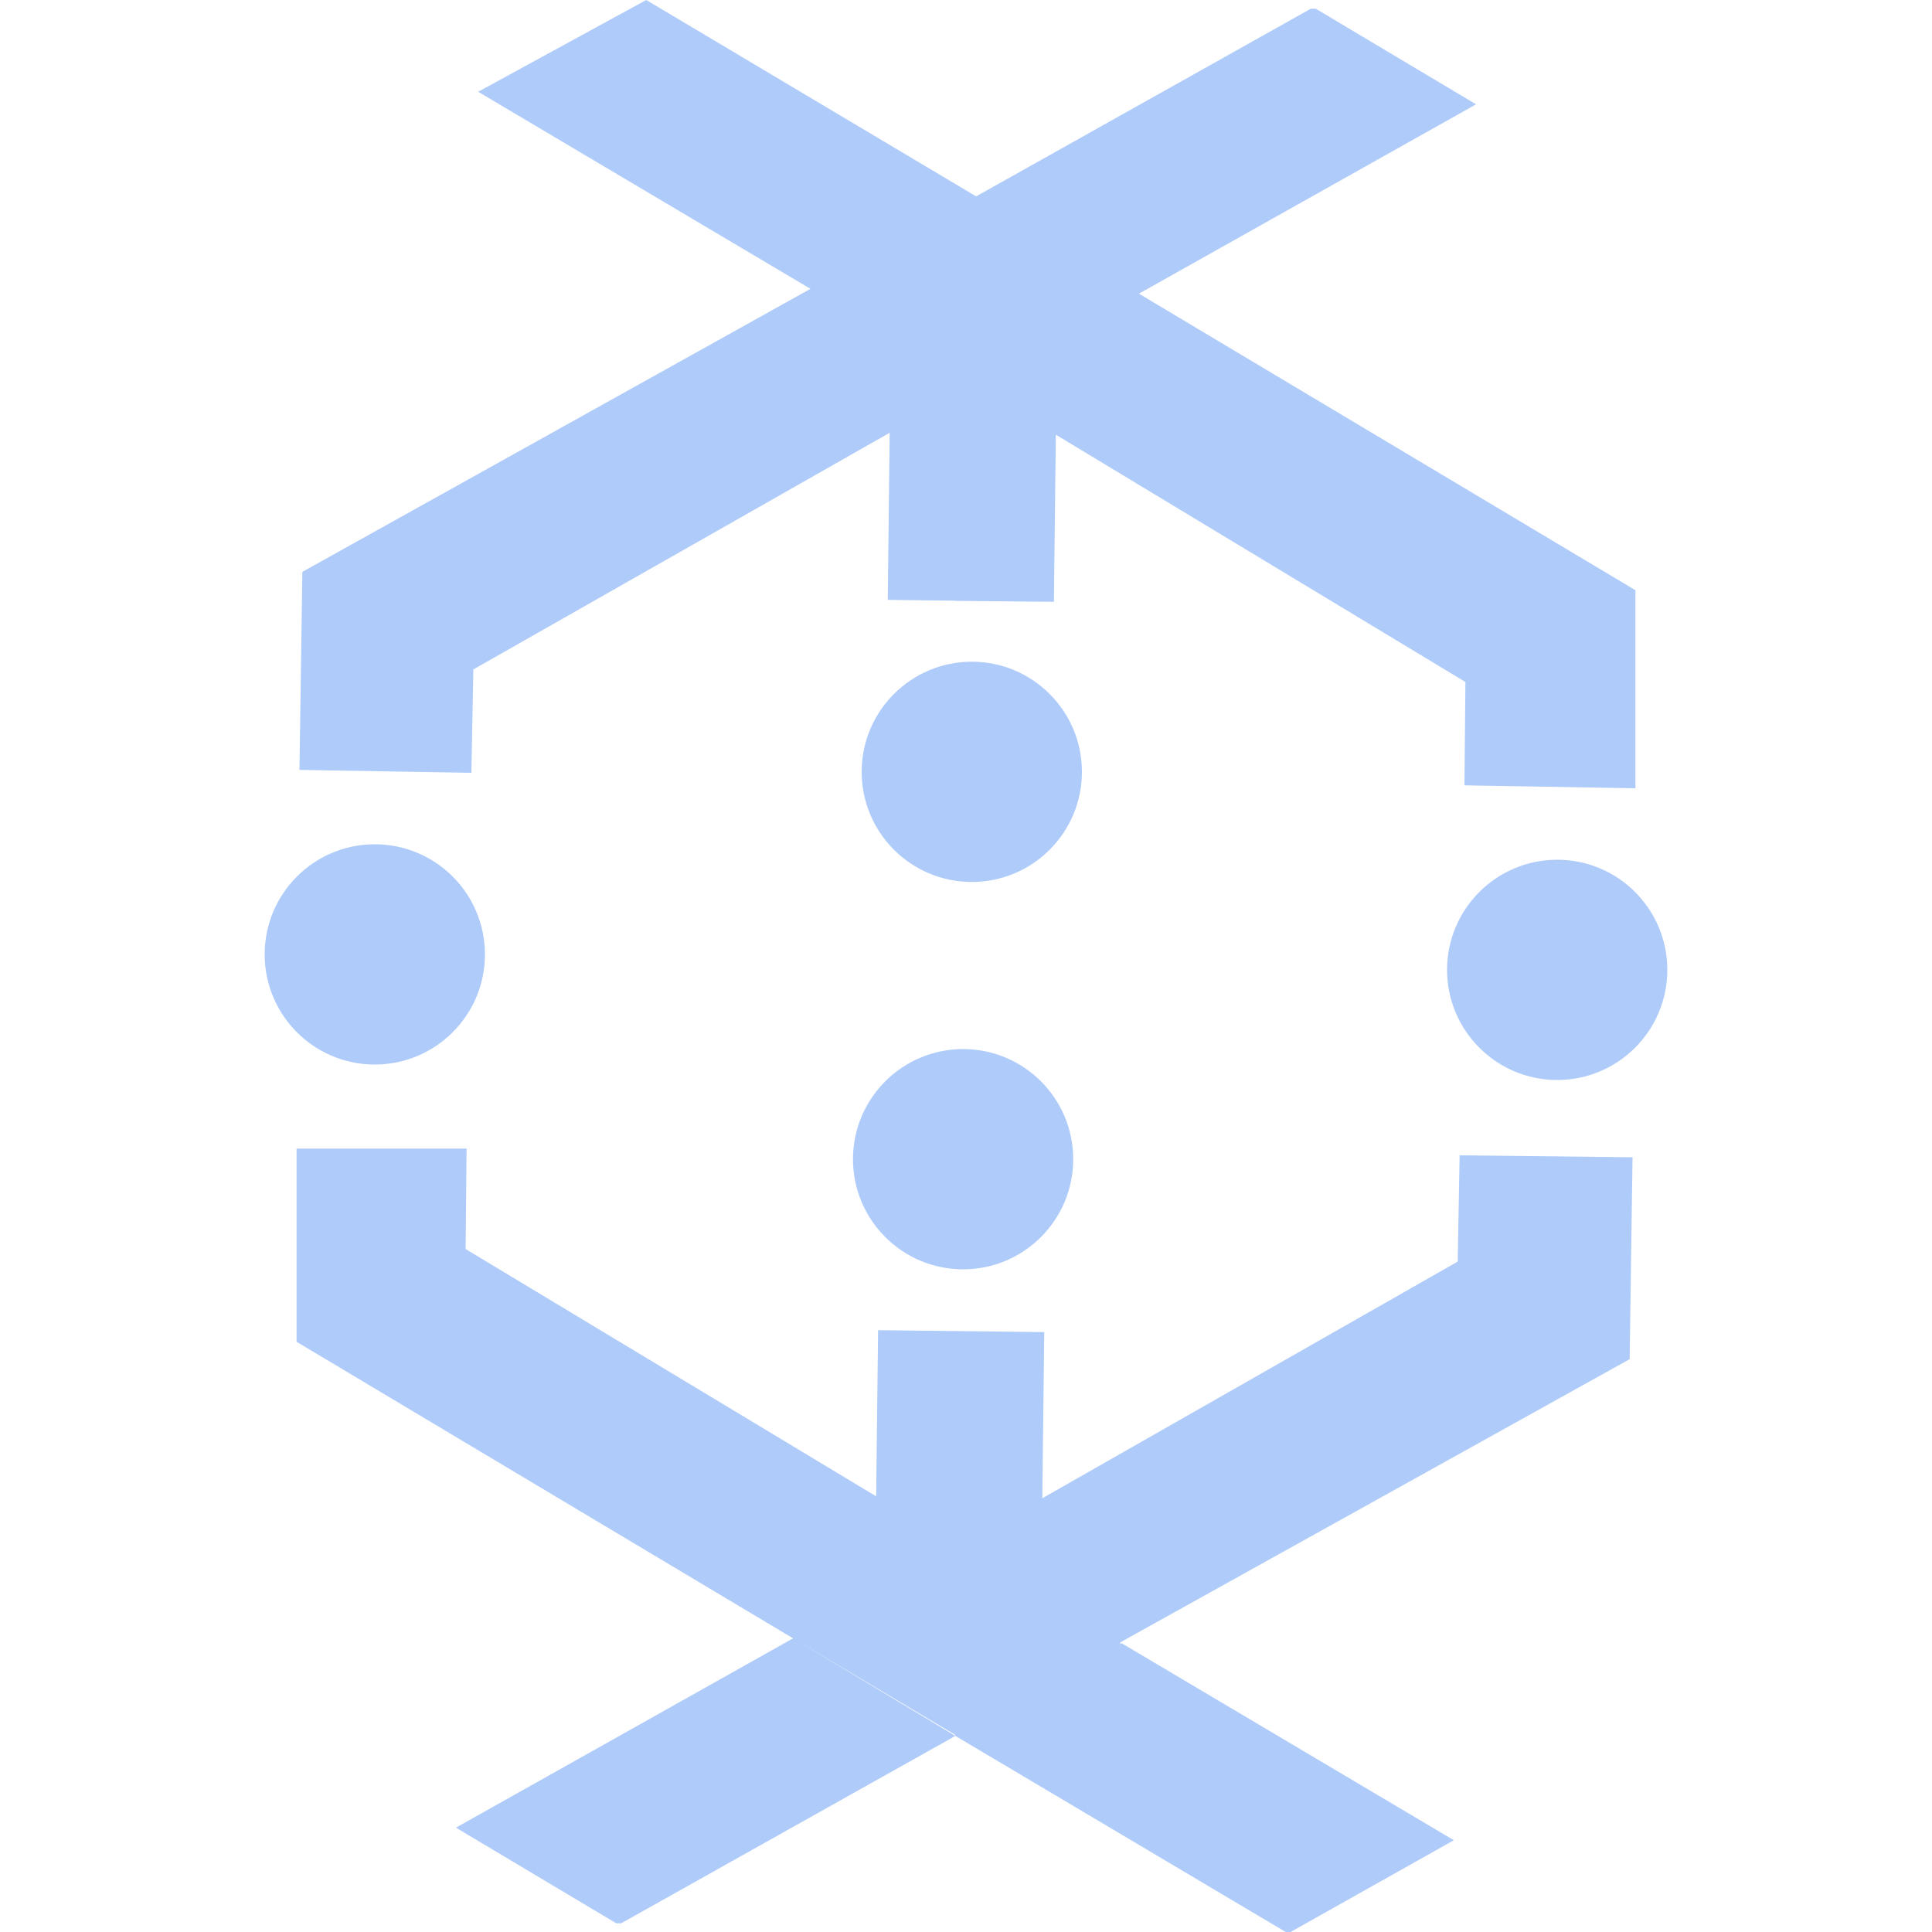
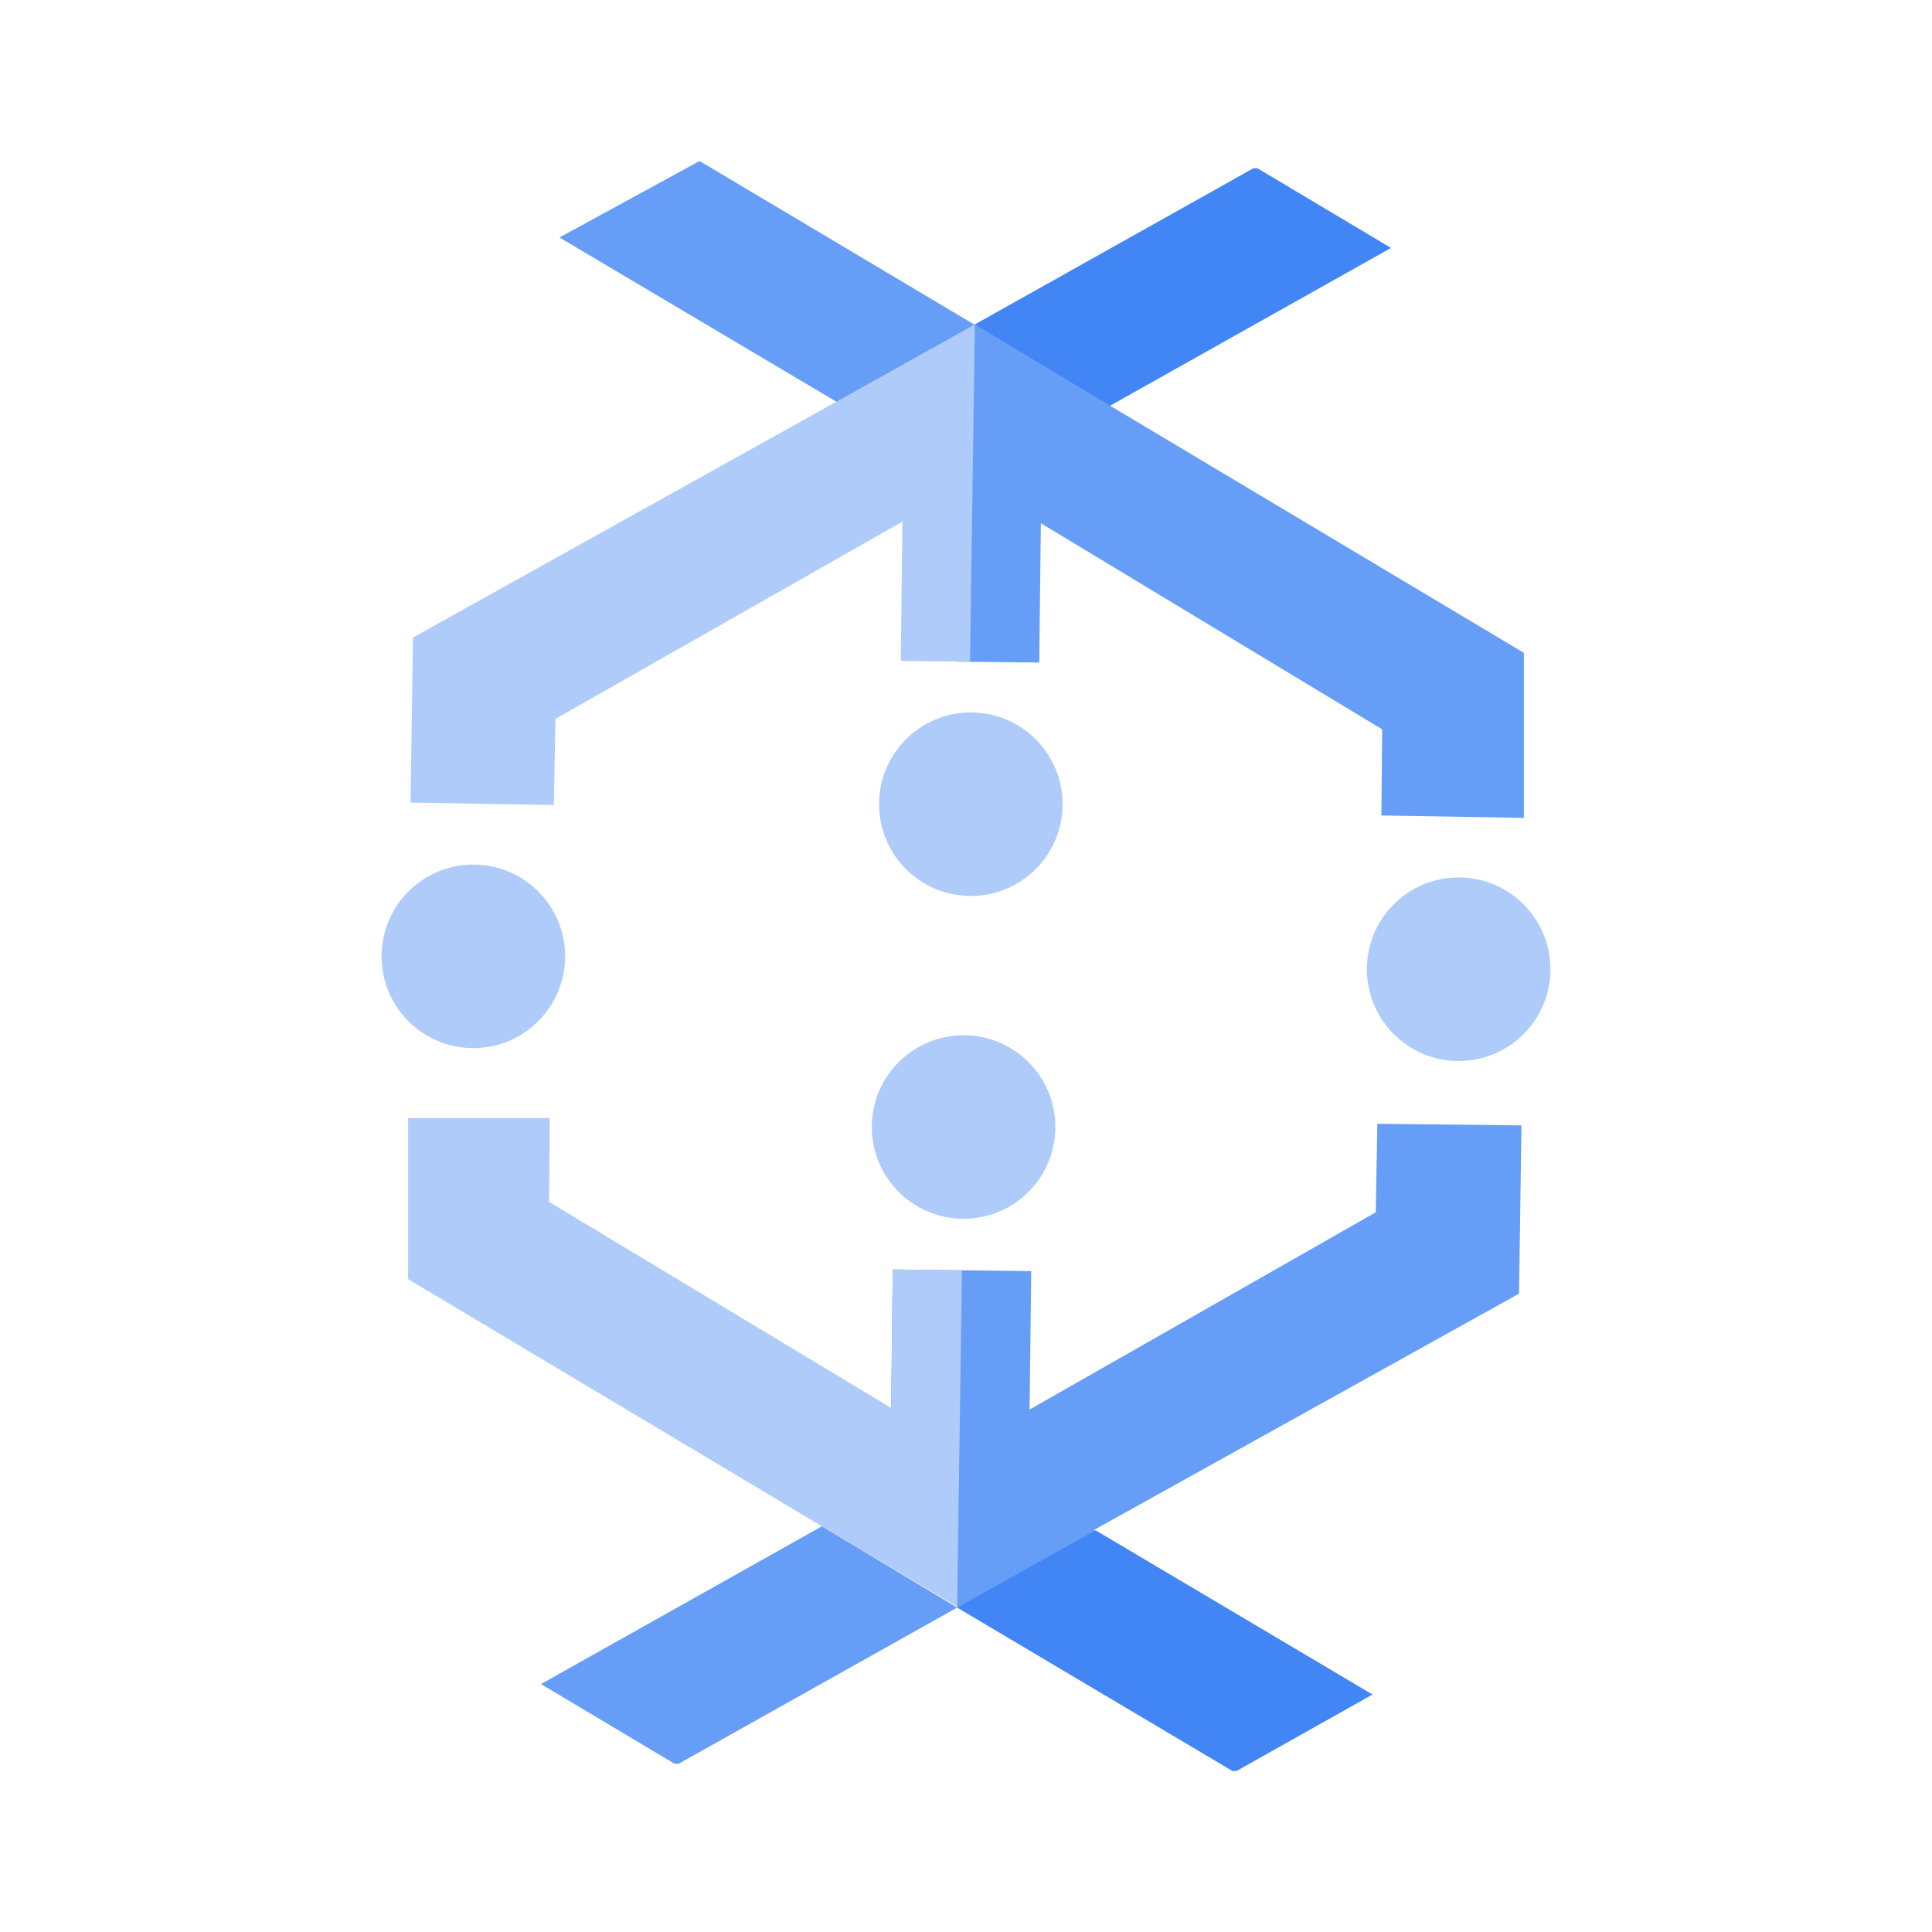
- <svg xmlns="http://www.w3.org/2000/svg" role="img" viewBox="0 0 24 24">
-   <path fill="#AECBFA" d="M5.856 9.6 3.72 9.564l.036-2.46 6.312-3.516L5.94 1.14 8.028 0l4.092 2.436h.012L16.284.108h.06l1.992 1.188-4.188 2.352 6.168 3.684v2.46l-2.124-.036.012-1.284L13.116 5.4l-.024 2.076-1.224-.012v-.002l-.84-.01.024-2.076-5.172 2.94L5.856 9.6zm12.252 6.072-5.16 2.94.024-2.064-2.064-.024-.024 2.064-5.1-3.072.012-1.248H3.684v2.4l6.168 3.684 2.011 1.197.005.015L15.972 24h.06l2.028-1.14-4.128-2.448-.02.011.008-.023 6.324-3.516.036-2.508-2.148-.024-.024 1.32zM5.664 22.704l1.992 1.188h.06l4.152-2.328-2.016-1.212-4.188 2.352zm13.68-12.024c-.755 0-1.368.613-1.368 1.368 0 .755.613 1.368 1.368 1.368.756 0 1.368-.613 1.368-1.368 0-.755-.612-1.368-1.368-1.368zM4.656 13.224c.755 0 1.368-.613 1.368-1.368 0-.756-.613-1.368-1.368-1.368-.756 0-1.368.612-1.368 1.368 0 .755.612 1.368 1.368 1.368zm7.416-5.004c-.755 0-1.368.613-1.368 1.368 0 .756.613 1.368 1.368 1.368s1.368-.612 1.368-1.368c0-.755-.613-1.368-1.368-1.368zm-.108 4.812c-.755 0-1.368.613-1.368 1.368s.613 1.368 1.368 1.368c.755 0 1.368-.613 1.368-1.368s-.613-1.368-1.368-1.368z" />
+ <svg xmlns="http://www.w3.org/2000/svg" width="24px" height="24px" viewBox="0 0 24 24">
+   <defs>
+     <style>.cls-1{fill:#669df6;}.cls-1,.cls-2,.cls-3{fill-rule:evenodd;}.cls-2,.cls-4{fill:#aecbfa;}.cls-3{fill:#4285f4;}</style>
+   </defs>
+   <g data-name="Product Icons">
+     <g>
+       <polygon class="cls-1" points="13.79 5.04 13.52 4.1 12.11 4.03 10.39 4.99 11.91 6.49 11.89 8.22 12.91 8.23 12.93 6.5 17.17 9.06 17.16 10.13 18.93 10.16 18.93 8.11 13.79 5.04" />
+       <polygon class="cls-2" points="12.11 4.03 12.11 4.03 12.1 4.03 10.68 4.38 10.39 4.99 5.13 7.92 5.1 9.97 6.88 10 6.9 8.93 11.21 6.48 11.19 8.21 12.05 8.22 12.11 4.03" />
+       <polygon class="cls-1" points="12.11 4.03 12.11 4.03 12.1 4.03 8.69 2 6.95 2.95 10.39 4.99 12.11 4.03 12.11 4.03" />
+       <polygon class="cls-1" points="17.09 15.06 12.79 17.51 12.81 15.79 11.09 15.77 11.07 17.49 11.89 19.97 13.31 19.85 13.6 19 18.87 16.07 18.9 13.98 17.11 13.96 17.09 15.06" />
+       <polygon class="cls-1" points="11.89 19.97 11.89 19.97 11.89 19.97 8.43 21.91 8.38 21.91 6.72 20.92 10.21 18.96 11.89 19.97 11.89 19.97" />
+       <polygon class="cls-3" points="13.79 5.04 17.28 3.08 15.62 2.09 15.57 2.09 12.11 4.03 13.79 5.04" />
+       <polygon class="cls-3" points="13.61 19.01 17.05 21.05 15.36 22 15.31 22 11.89 19.97 11.89 19.97 11.89 19.97 11.89 19.97 13.61 19.01" />
+       <polygon class="cls-2" points="11.89 19.96 10.21 18.96 5.07 15.89 5.07 13.89 6.83 13.89 6.82 14.93 11.07 17.49 11.09 15.77 11.95 15.78 11.89 19.96" />
+       <circle id="Oval" class="cls-4" cx="18.12" cy="12.04" r="1.14" />
+       <circle class="cls-4" cx="5.88" cy="11.88" r="1.14" />
+       <circle class="cls-4" cx="12.06" cy="9.99" r="1.14" />
+       <circle class="cls-4" cx="11.97" cy="14" r="1.14" />
+     </g>
+   </g>
</svg>
